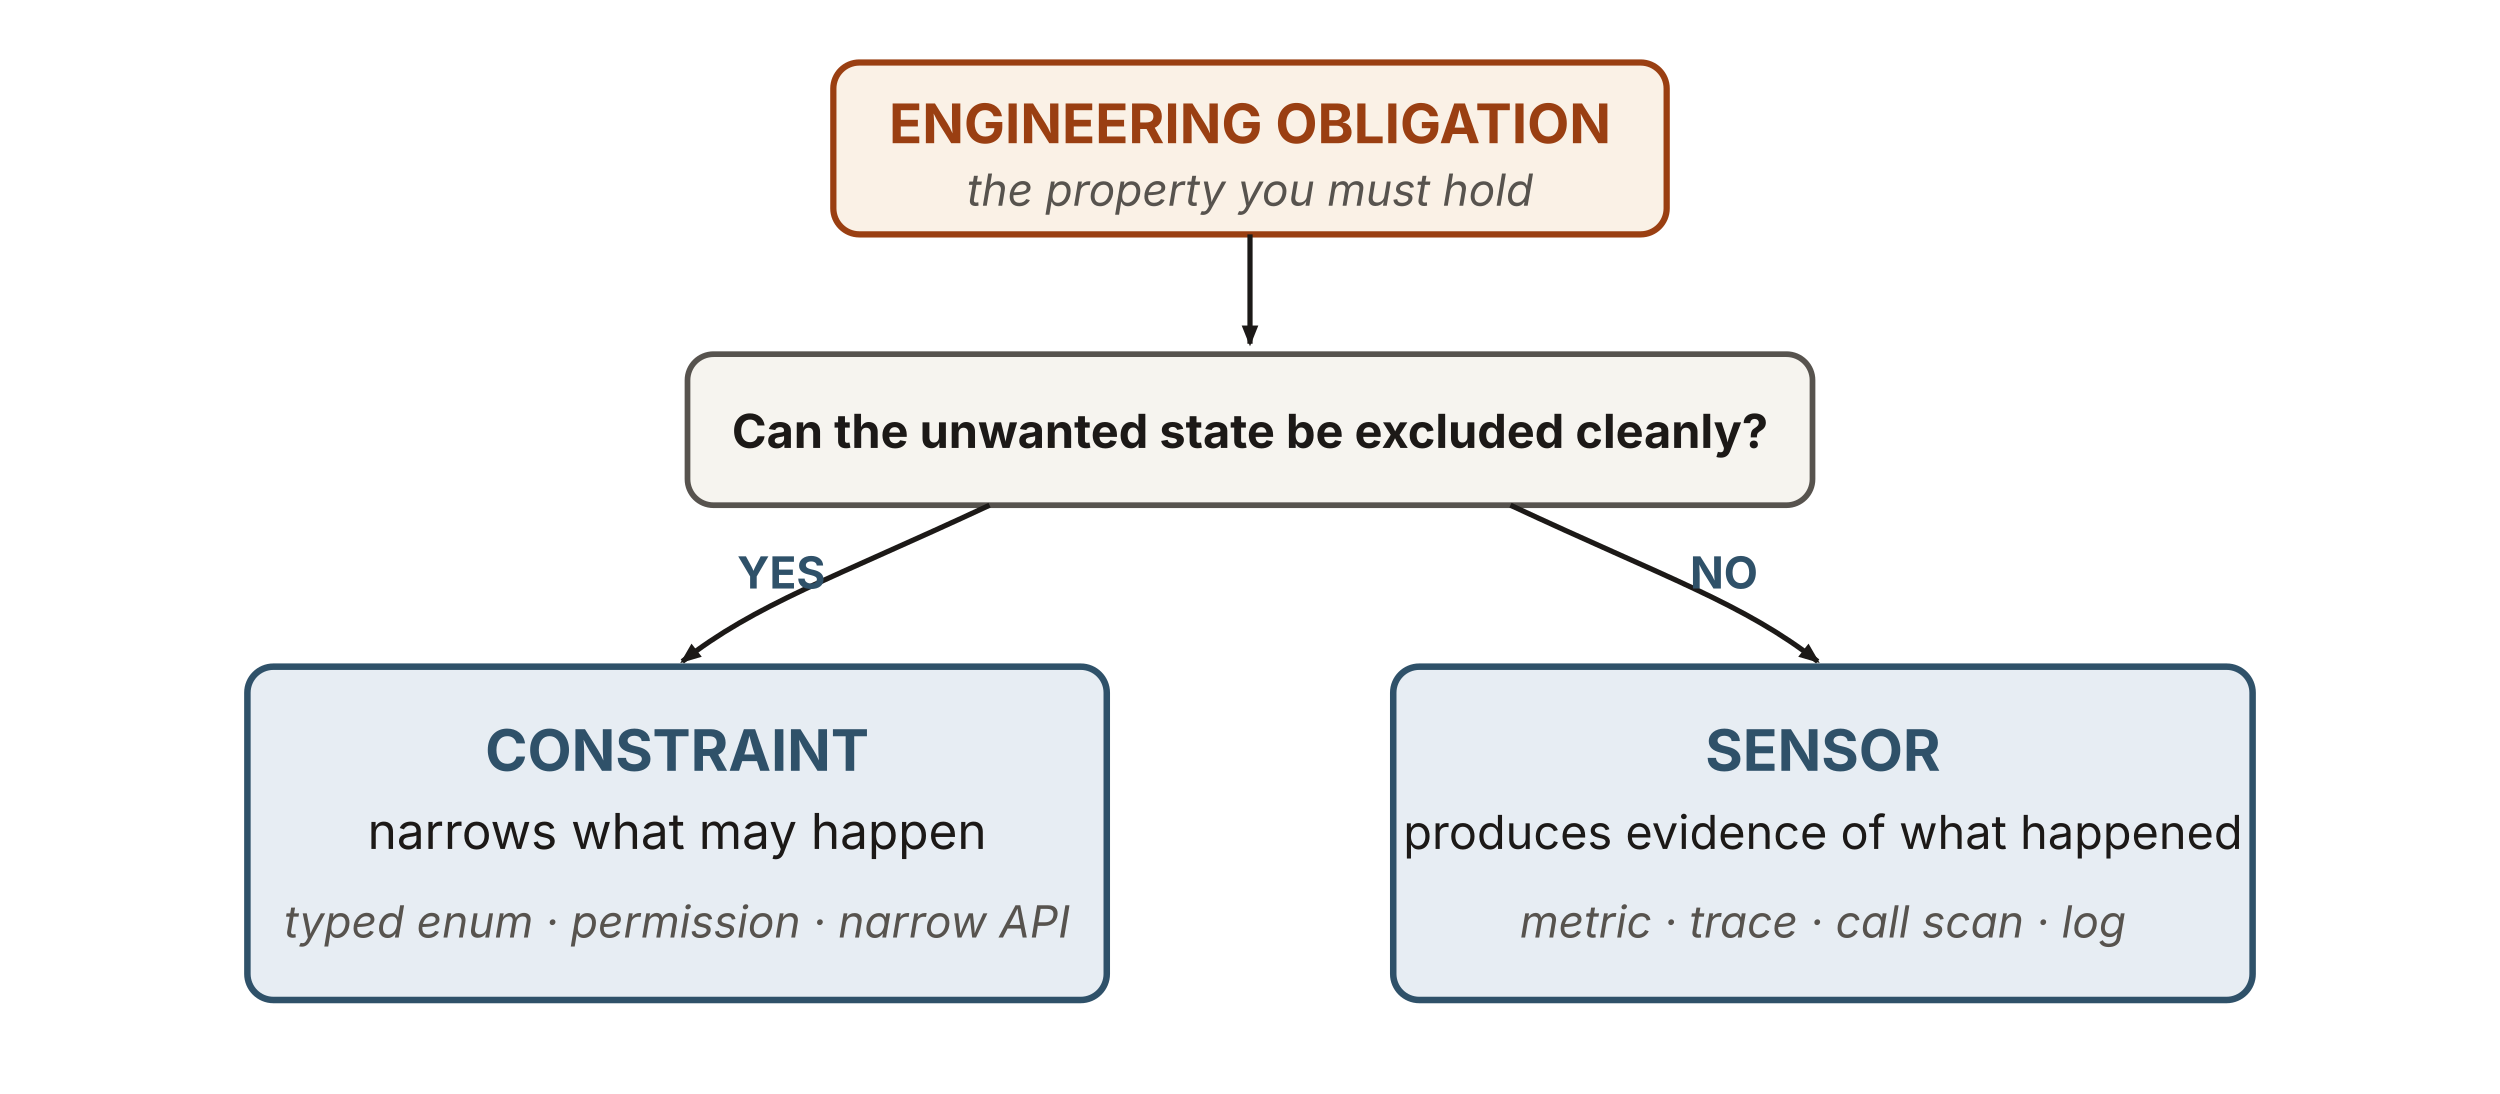
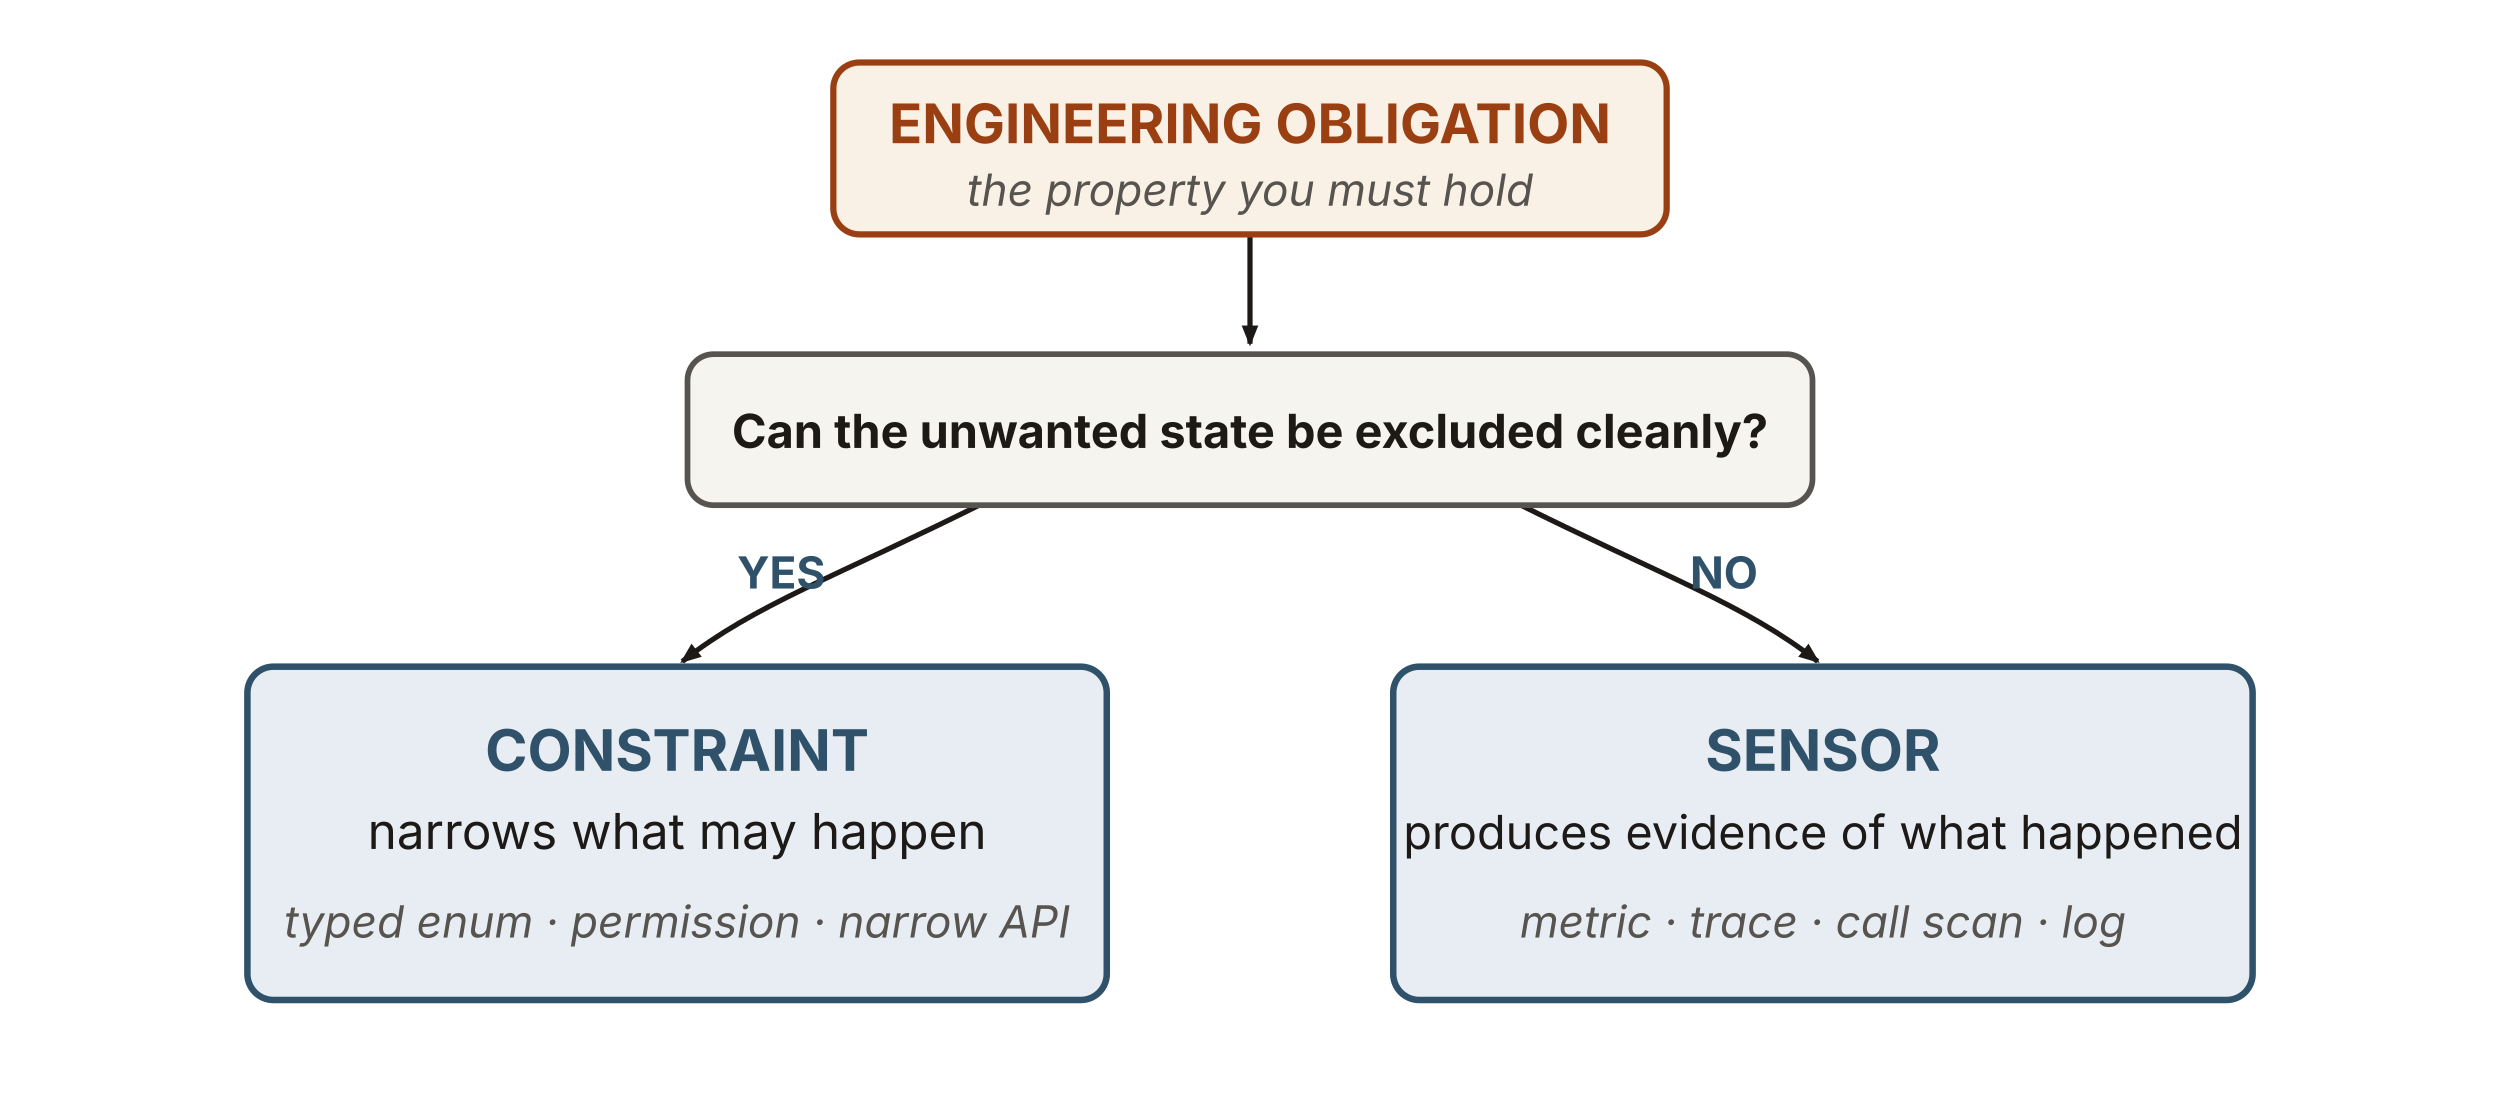
<svg xmlns="http://www.w3.org/2000/svg" viewBox="0 0 960 420" width="960" height="420" role="group" aria-labelledby="caTitle caDesc" font-family="'Source Sans 3', -apple-system, 'Segoe UI', sans-serif">
  <defs>
    <marker id="caArrow" markerWidth="9" markerHeight="9" refX="7" refY="3.2" orient="auto" markerUnits="userSpaceOnUse">
      <path d="M0,0 L8,3.2 L0,6.4 Z" fill="#1c1917" />
    </marker>
  </defs>
-   <rect x="320" y="24" width="320" height="66" rx="10" fill="#faf1e6" stroke="#9a3f12" stroke-width="2.4" />
+   <line x1="480" y1="87" x2="480" y2="132" stroke="#1c1917" stroke-width="2" marker-end="url(#caArrow)" />
+   <g fill="none" stroke="#1c1917" stroke-width="2" marker-end="url(#caArrow)">
+     <path d="M380,192 C320,222 290,232 262,254" />
+     <path d="M580,192 C640,222 670,232 698,254" />
+   </g>
+   <rect id="obligation" x="320" y="24" width="320" height="66" rx="10" fill="#faf1e6" stroke="#9a3f12" stroke-width="2.4" />
  <text x="480" y="55" text-anchor="middle" font-size="21" font-weight="700" fill="#9a3f12">ENGINEERING OBLIGATION</text>
  <text x="480" y="79" text-anchor="middle" font-size="17" font-style="italic" fill="#57534e">the property you must hold</text>
-   <line x1="480" y1="90" x2="480" y2="132" stroke="#1c1917" stroke-width="2" marker-end="url(#caArrow)" />
-   <rect x="264" y="136" width="432" height="58" rx="10" fill="#f6f4ef" stroke="#57534e" stroke-width="2.2" />
+   <rect id="decision" x="264" y="136" width="432" height="58" rx="10" fill="#f6f4ef" stroke="#57534e" stroke-width="2.2" />
  <text x="480" y="172" text-anchor="middle" font-size="18" font-weight="700" fill="#1c1917">Can the unwanted state be excluded cleanly?</text>
-   <g fill="none" stroke="#1c1917" stroke-width="2" marker-end="url(#caArrow)">
-     <path d="M380,194 C320,222 290,232 262,254" />
-     <path d="M580,194 C640,222 670,232 698,254" />
-   </g>
  <text x="300" y="226" text-anchor="middle" font-size="17" font-weight="700" fill="#2f5169">YES</text>
  <text x="662" y="226" text-anchor="middle" font-size="17" font-weight="700" fill="#2f5169">NO</text>
-   <rect x="95" y="256" width="330" height="128" rx="10" fill="#e7edf3" stroke="#2f5169" stroke-width="2.5" />
+   <rect id="constraint" x="95" y="256" width="330" height="128" rx="10" fill="#e7edf3" stroke="#2f5169" stroke-width="2.5" />
  <text x="260" y="296" text-anchor="middle" font-size="22" font-weight="700" fill="#2f5169">CONSTRAINT</text>
  <text x="260" y="326" text-anchor="middle" font-size="19" fill="#1c1917">narrows what may happen</text>
  <text x="260" y="360" text-anchor="middle" font-size="17" font-style="italic" fill="#57534e">typed enum · permission · narrow API</text>
-   <rect x="535" y="256" width="330" height="128" rx="10" fill="#e7edf3" stroke="#2f5169" stroke-width="2.5" />
+   <rect id="sensor" x="535" y="256" width="330" height="128" rx="10" fill="#e7edf3" stroke="#2f5169" stroke-width="2.5" />
  <text x="700" y="296" text-anchor="middle" font-size="22" font-weight="700" fill="#2f5169">SENSOR</text>
  <text x="700" y="326" text-anchor="middle" font-size="18" fill="#1c1917">produces evidence of what happened</text>
  <text x="700" y="360" text-anchor="middle" font-size="17" font-style="italic" fill="#57534e">metric · trace · call scan · log</text>
</svg>
